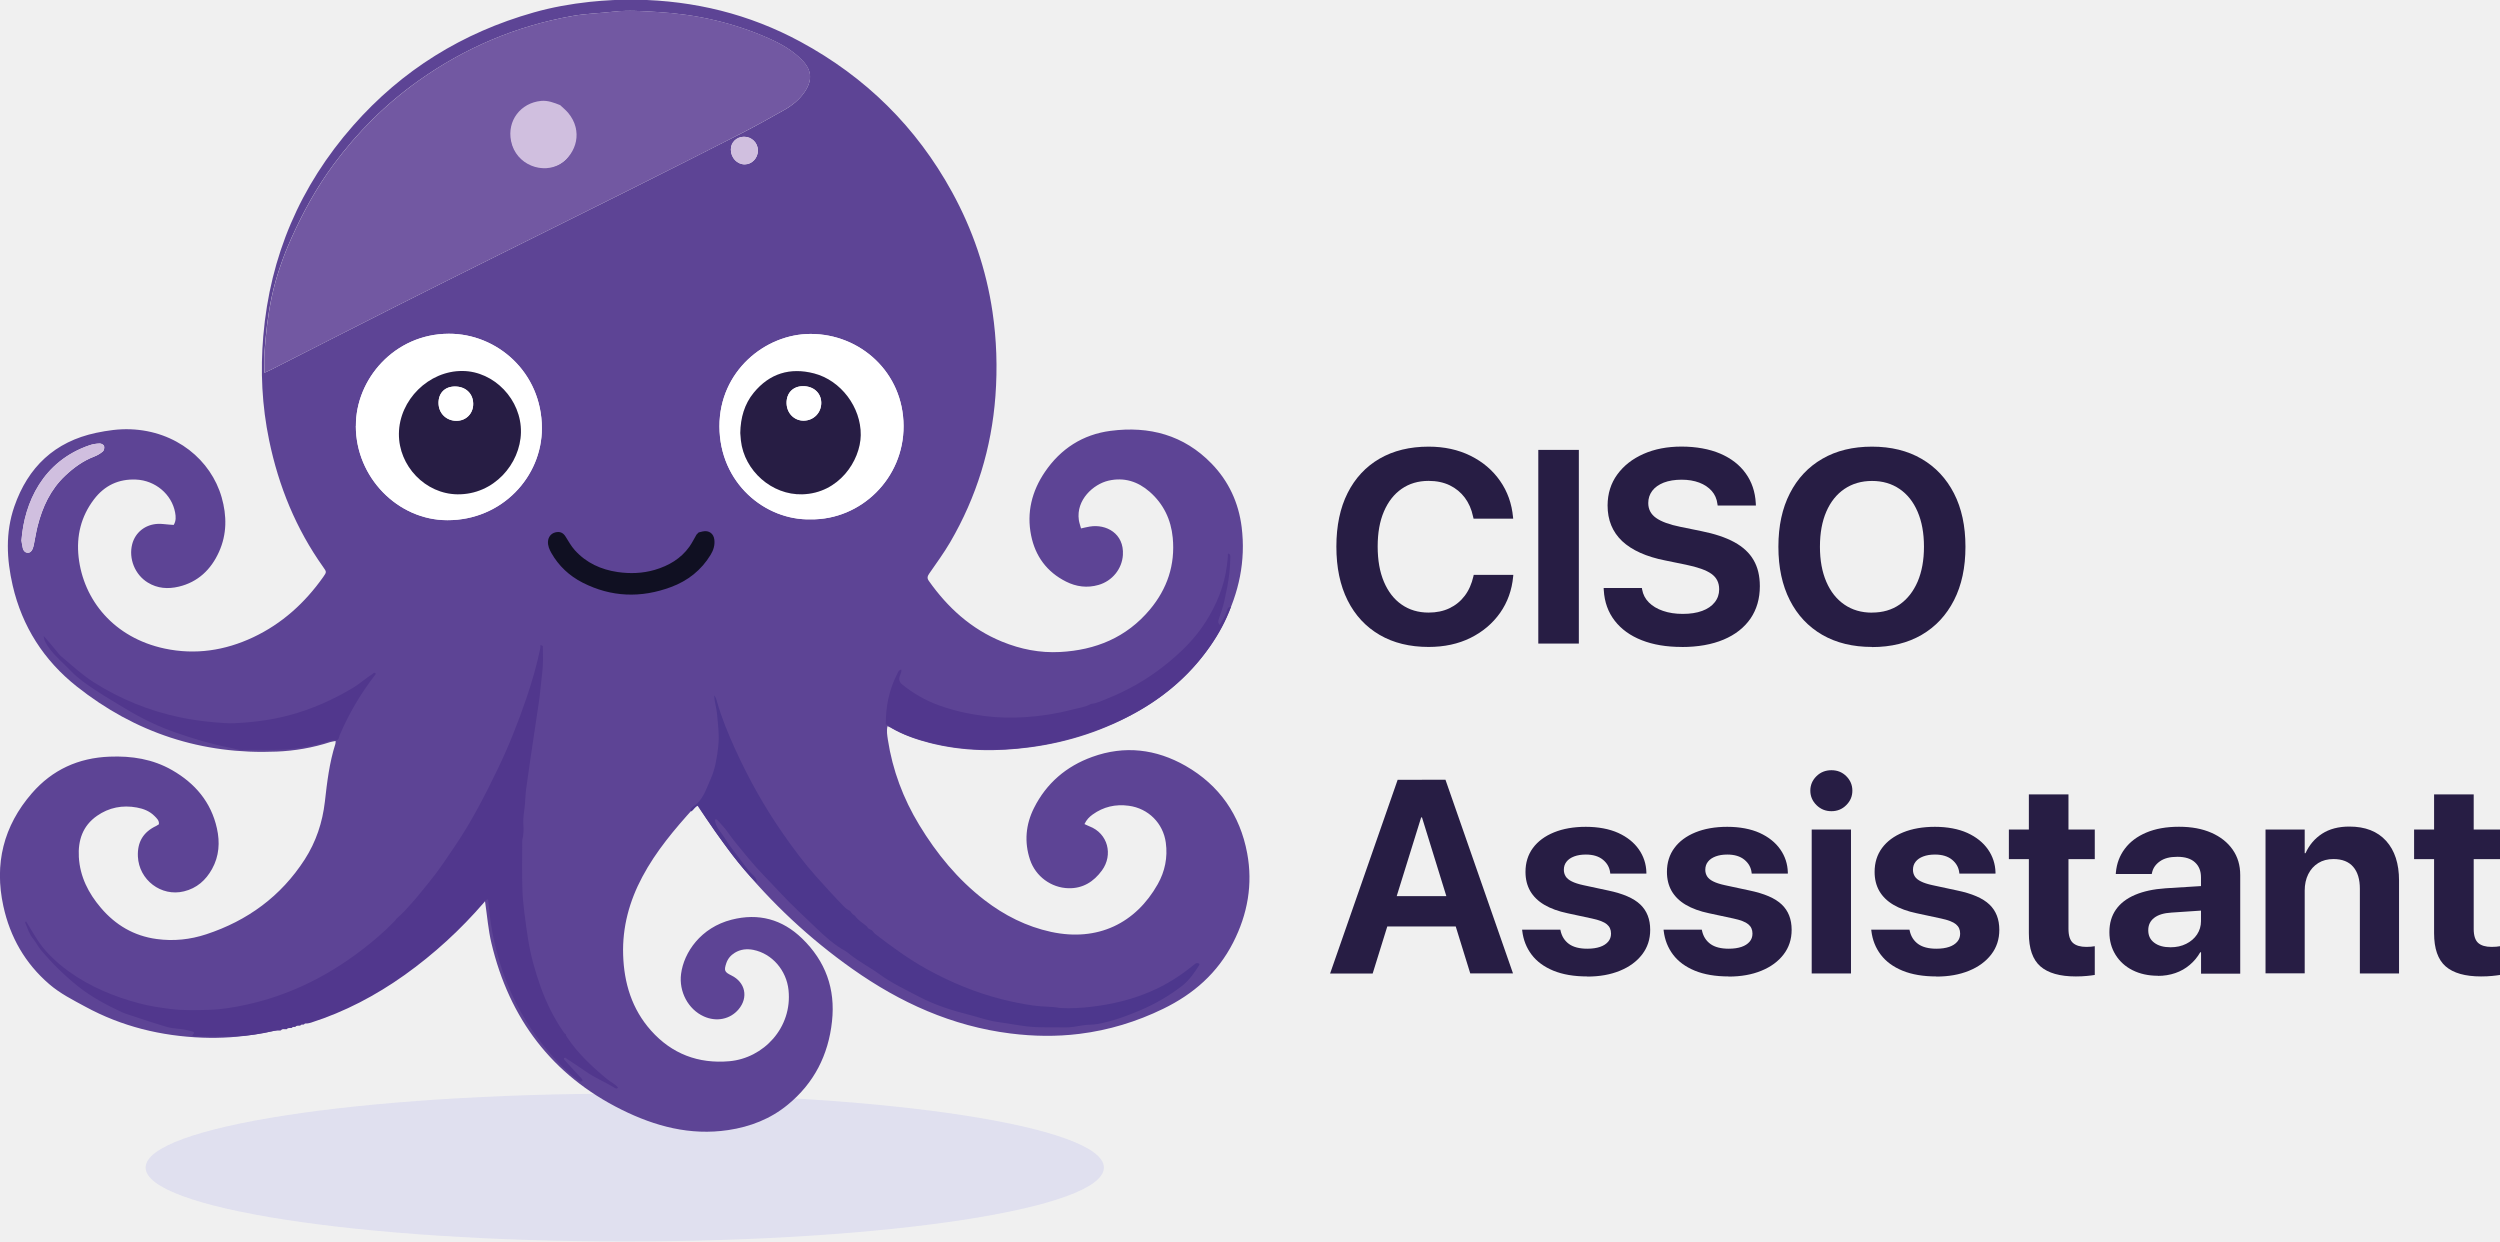
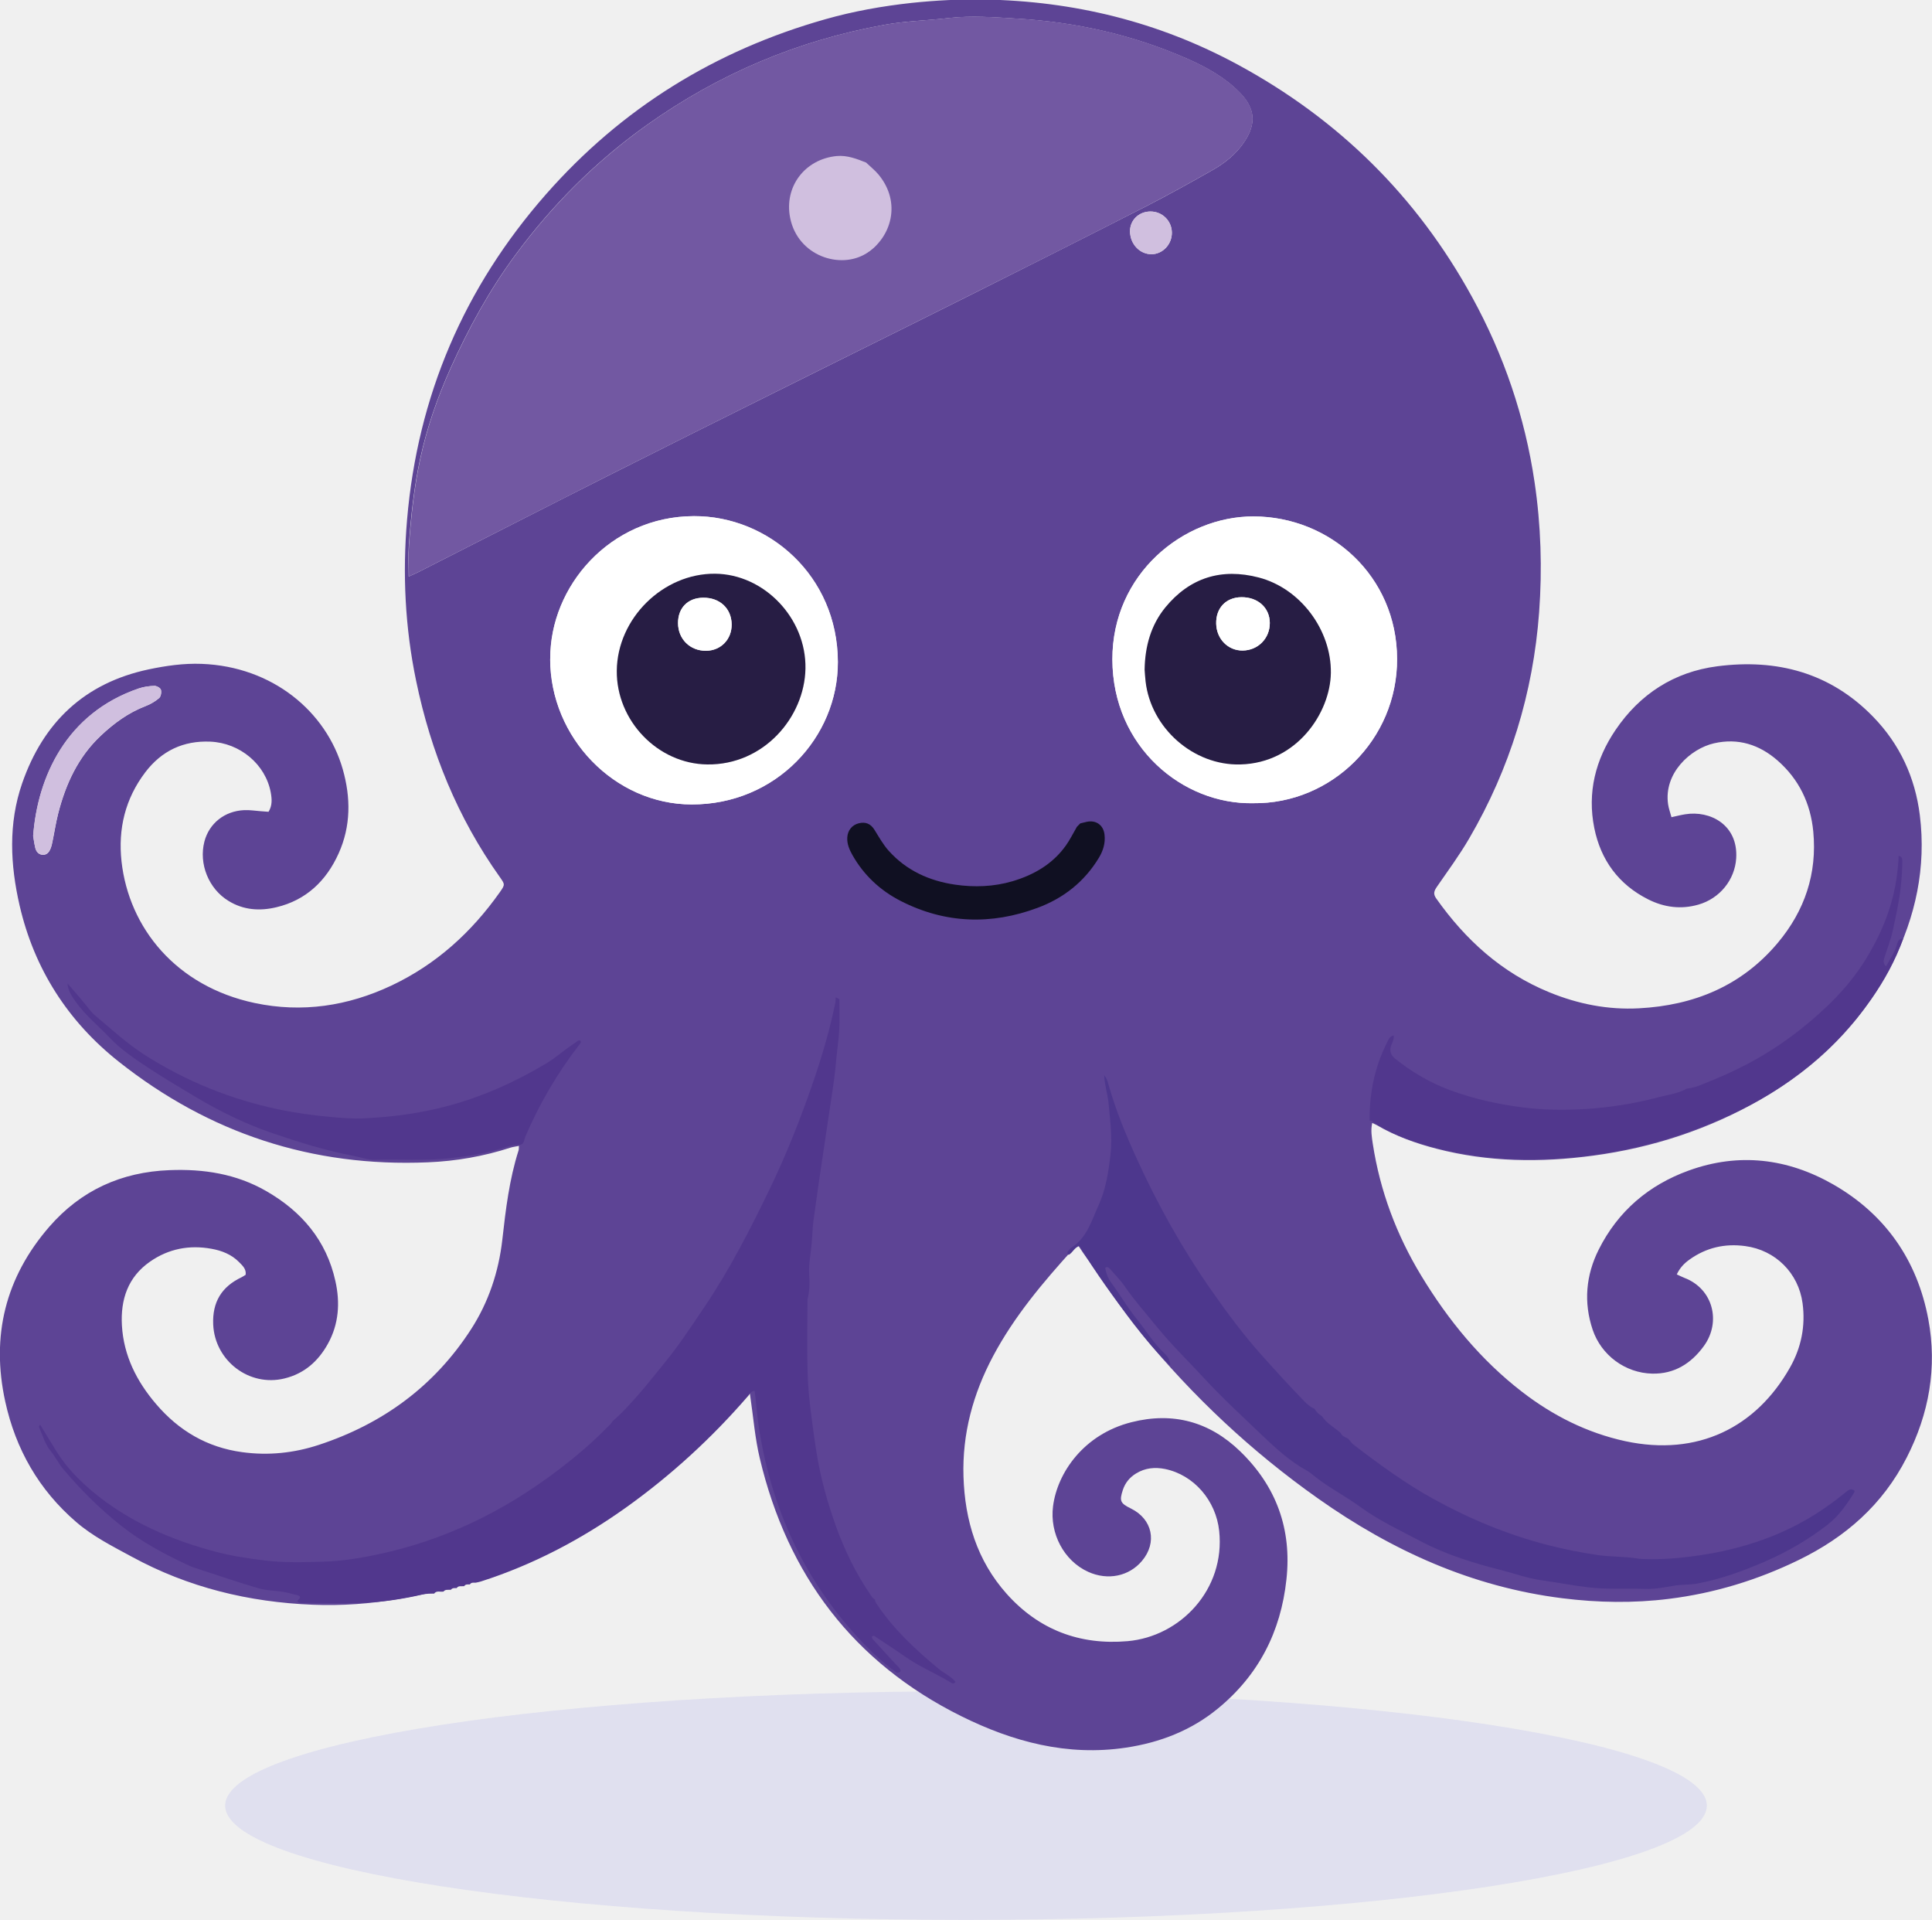
- <svg xmlns="http://www.w3.org/2000/svg" id="Calque_1" viewBox="0 0 400.15 198.71">
+ <svg xmlns="http://www.w3.org/2000/svg" id="Calque_1" viewBox="0 0 200 198.71">
  <defs>
    <style>.cls-1{fill:#5d4495;}.cls-1,.cls-2,.cls-3,.cls-4,.cls-5,.cls-6,.cls-7,.cls-8,.cls-9{stroke-width:0px;}.cls-2{fill:#4d378d;}.cls-3{fill:#271d44;}.cls-4{fill:#51378d;}.cls-5{fill:#7258a2;}.cls-6{fill:#101022;}.cls-7{fill:#d0bfdf;}.cls-8{fill:#e0e0ef;}.cls-9{fill:#fff;}</style>
  </defs>
  <ellipse class="cls-8" cx="100" cy="186.88" rx="76.69" ry="11.83" />
  <path class="cls-1" d="M77.54,143.78c-.55.17-.77.59-1.06.91-4.4,5.02-9.37,9.38-14.99,12.99-6.2,3.98-12.94,6.58-20.2,7.81-2.94.5-5.91.72-8.89.6-6.62-.26-12.91-1.78-18.76-4.97-1.99-1.08-4.01-2.09-5.75-3.59-3.87-3.33-6.27-7.54-7.35-12.48-1.48-6.77.01-12.84,4.57-18.09,3.27-3.76,7.45-5.66,12.44-5.85,3.53-.14,6.9.38,10,2.16,3.68,2.11,6.24,5.12,7.17,9.32.5,2.23.36,4.45-.78,6.5-1,1.8-2.44,3.08-4.49,3.58-3.65.9-7.21-1.83-7.38-5.58-.1-2.31.86-3.91,2.93-4.89.14-.07.27-.16.43-.26.08-.61-.34-.96-.69-1.32-.78-.79-1.78-1.18-2.84-1.37-2.29-.42-4.45-.01-6.37,1.33-2.3,1.6-3.06,3.93-2.91,6.6.18,3.13,1.53,5.79,3.53,8.13,2.35,2.76,5.29,4.5,8.93,4.99,2.71.37,5.36.09,7.94-.76,6.61-2.18,11.95-6.08,15.75-11.97,1.81-2.81,2.85-5.93,3.23-9.26.35-3.12.72-6.23,1.68-9.24.04-.11.02-.24.04-.47-.33.07-.61.1-.87.18-2.78.9-5.64,1.4-8.56,1.52-11.97.51-22.65-3.01-32-10.42-5.25-4.16-8.74-9.58-10.26-16.16-.97-4.22-1.18-8.47.26-12.64,2.19-6.32,6.46-10.39,13.1-11.8,1.81-.38,3.63-.64,5.48-.57,7.32.27,12.9,4.92,14.61,10.9.84,2.94.85,5.9-.43,8.73-1.27,2.82-3.36,4.83-6.44,5.56-1.71.41-3.41.3-4.96-.66-2.05-1.25-3.09-3.83-2.49-6.14.49-1.88,2.09-3.16,4.11-3.25.58-.03,1.16.07,1.73.11.25.02.51.04.8.06.4-.65.35-1.32.23-1.99-.54-2.92-3.18-5.14-6.26-5.27-2.79-.12-5.04.95-6.73,3.17-2.08,2.74-2.83,5.85-2.46,9.23.77,6.89,5.65,12.92,13.78,14.65,4.91,1.04,9.65.32,14.17-1.81,4.62-2.18,8.27-5.5,11.2-9.64.57-.81.55-.82,0-1.6-4.36-6.13-7.13-12.94-8.65-20.28-1.15-5.52-1.42-11.1-.94-16.7,1.09-12.79,5.9-24.02,14.37-33.66,7.84-8.92,17.52-14.9,28.93-18.13,2.92-.83,5.9-1.36,8.93-1.69,2.48-.26,4.96-.39,7.45-.35,9.3.15,18.09,2.29,26.3,6.73,10.44,5.65,18.55,13.64,24.26,24.05,3.3,6.01,5.48,12.41,6.48,19.19.66,4.46.8,8.95.47,13.45-.62,8.36-3.02,16.17-7.24,23.41-1.01,1.73-2.2,3.35-3.34,5-.28.41-.42.72-.08,1.2,3.03,4.29,6.78,7.7,11.71,9.72,2.98,1.22,6.07,1.83,9.28,1.66,5.7-.3,10.64-2.32,14.38-6.78,2.79-3.33,4.08-7.17,3.67-11.51-.28-2.92-1.48-5.42-3.7-7.36-1.88-1.64-4.07-2.35-6.57-1.78-2.45.56-5.23,3.1-4.76,6.31.06.43.22.85.35,1.34.54-.12.97-.23,1.41-.3,2.59-.43,5.51,1.09,5.29,4.56-.14,2.19-1.67,4.15-3.92,4.79-1.78.51-3.53.29-5.18-.54-3.07-1.54-4.92-4.07-5.59-7.39-.74-3.67.12-7.08,2.2-10.15,2.53-3.73,6.07-6.01,10.53-6.59,6.17-.8,11.71.66,16.15,5.24,2.74,2.82,4.33,6.25,4.82,10.17.67,5.4-.43,10.5-2.85,15.31-3.08,6.14-7.77,10.77-13.7,14.16-5.37,3.06-11.15,4.95-17.27,5.77-5.43.73-10.84.67-16.18-.71-2.17-.56-4.26-1.31-6.2-2.44-.13-.08-.28-.13-.49-.23-.17.77-.04,1.47.06,2.15.75,4.89,2.46,9.44,5.02,13.66,2.79,4.6,6.16,8.72,10.44,12.02,3.19,2.46,6.72,4.24,10.67,5.1,7.49,1.61,13.55-1.4,17.07-7.64,1.15-2.04,1.61-4.28,1.29-6.64-.42-3.11-2.79-5.49-5.93-5.91-2.12-.29-4.05.16-5.78,1.4-.53.38-.98.83-1.31,1.53.29.13.53.26.79.36,2.97,1.13,3.83,4.56,2.01,7.06-1.32,1.81-3.06,2.9-5.34,2.85-2.79-.06-5.28-1.9-6.17-4.55-.95-2.83-.7-5.64.63-8.29,1.99-3.97,5.17-6.68,9.32-8.18,5.19-1.88,10.22-1.26,14.94,1.43,5.42,3.1,8.72,7.87,9.86,13.97.93,4.97.08,9.77-2.24,14.31-2.49,4.88-6.33,8.24-11.2,10.61-4.26,2.07-8.72,3.43-13.4,4.01-3.67.46-7.36.4-11.03-.06-9.37-1.17-17.67-4.93-25.31-10.33-6.87-4.85-12.94-10.54-18.26-17.03-2.19-2.67-4.06-5.6-6.07-8.41-.16-.23-.31-.47-.5-.75-.21.15-.39.23-.51.37-3.11,3.43-6.1,6.96-8.29,11.08-2.08,3.9-3.21,8.05-3.07,12.48.14,4.52,1.4,8.69,4.47,12.13,3.33,3.73,7.57,5.33,12.52,4.9,5.46-.48,10.12-5.35,9.48-11.4-.33-3.15-2.62-5.81-5.61-6.42-1.05-.21-2.06-.11-2.99.46-.66.4-1.13.97-1.37,1.7-.38,1.15-.27,1.39.83,1.93,2.23,1.09,2.75,3.52,1.15,5.42-1.34,1.6-3.54,2.05-5.56,1.14-2.53-1.14-4.01-3.99-3.65-6.79.44-3.46,3.17-7.45,8.11-8.7,4.29-1.09,8.08-.07,11.26,3.01,3.75,3.63,5.36,8.06,4.79,13.27-.58,5.4-2.88,9.9-7.09,13.35-2.76,2.27-5.99,3.52-9.52,4.05-6.07.91-11.7-.6-17.06-3.26-11.17-5.55-17.97-14.6-20.84-26.65-.51-2.13-.68-4.34-1-6.51-.03-.21-.07-.42-.11-.69ZM42.33,59.66c.45-.21.77-.34,1.08-.5,6.58-3.34,13.14-6.7,19.73-10.02,5.52-2.78,11.05-5.54,16.58-8.29,6.98-3.48,13.97-6.93,20.94-10.42,5.99-3,11.97-6.01,17.93-9.05,2.33-1.19,4.62-2.47,6.9-3.76,1.33-.75,2.52-1.71,3.37-3.02,1.21-1.85,1.04-3.41-.5-4.99-1.54-1.58-3.43-2.63-5.42-3.51-5.63-2.48-11.54-3.81-17.66-4.17-2.35-.14-4.71-.33-7.07-.06-2.21.26-4.46.3-6.65.7-8.95,1.61-17.14,5.07-24.57,10.35-5.27,3.74-9.78,8.24-13.62,13.44-2.71,3.66-4.88,7.63-6.74,11.77-1.35,3.01-2.44,6.13-3.14,9.37-.64,2.95-.95,5.94-1.17,8.94-.07,1.02-.01,2.04-.01,3.23ZM56.96,68.19c0,8.17,6.68,15.06,14.64,15.07,8.74.02,15.16-6.95,15.14-14.75-.03-8.97-7.22-15.12-14.89-15.09-8.71.02-14.93,7.29-14.88,14.77ZM129.74,83.13c8.08.1,14.93-6.57,14.89-14.95-.03-8.56-6.92-14.72-14.86-14.73-7.28-.01-14.63,5.97-14.61,14.8.02,9.07,7.3,15.04,14.59,14.88ZM3.43,86.48c.05.28.11.79.23,1.29.09.36.32.66.72.7.46.05.71-.27.86-.65.1-.24.15-.49.2-.75.2-.95.34-1.91.58-2.85.78-3.06,2.06-5.85,4.4-8.06,1.38-1.3,2.88-2.4,4.66-3.08.5-.19.99-.48,1.4-.83.18-.16.26-.61.18-.86-.06-.2-.45-.41-.68-.4-.54.02-1.1.09-1.61.27-7.52,2.56-10.47,9.19-10.93,15.23ZM119.08,21.89c-1.2.01-2.12.91-2.1,2.07.02,1.31,1.01,2.35,2.22,2.35,1.15,0,2.12-1.01,2.11-2.22,0-1.23-1-2.21-2.23-2.2Z" />
  <path class="cls-5" d="M42.33,59.66c0-1.18-.06-2.21.01-3.23.22-3,.53-5.99,1.17-8.94.7-3.24,1.78-6.35,3.14-9.37,1.86-4.14,4.03-8.11,6.74-11.77,3.84-5.19,8.35-9.69,13.62-13.44,7.42-5.28,15.61-8.74,24.57-10.35,2.19-.39,4.43-.44,6.65-.7,2.36-.27,4.72-.08,7.07.06,6.12.36,12.03,1.69,17.66,4.17,1.99.88,3.88,1.93,5.42,3.51,1.54,1.58,1.7,3.14.5,4.99-.85,1.3-2.03,2.26-3.37,3.02-2.28,1.29-4.57,2.56-6.9,3.76-5.96,3.05-11.94,6.06-17.93,9.05-6.97,3.49-13.96,6.94-20.94,10.42-5.53,2.76-11.06,5.51-16.58,8.29-6.58,3.32-13.15,6.68-19.73,10.02-.31.16-.62.29-1.08.5ZM89.41,17.21l.03.03c-.23-.17-.43-.41-.68-.51-1.51-.57-3.87-.44-5.34,1.02-1.65,1.64-2.11,4.43-.94,6.35,1.3,2.14,3.49,3.07,6,2.53,1.95-.42,2.89-1.86,3.44-3.59.64-2.03-.02-3.75-1.44-5.22-.27-.28-.71-.41-1.07-.61Z" />
  <path class="cls-9" d="M56.96,68.19c-.05-7.48,6.17-14.75,14.88-14.77,7.67-.02,14.86,6.13,14.89,15.09.02,7.8-6.4,14.77-15.14,14.75-7.96-.01-14.65-6.9-14.64-15.07ZM63.85,69.42c-.05,5.18,4.25,9.63,9.37,9.7,5.83.07,10.06-4.88,10.16-9.91.1-5.22-4.28-9.78-9.36-9.83-5.38-.05-10.11,4.63-10.17,10.04Z" />
  <path class="cls-9" d="M129.74,83.13c-7.29.16-14.57-5.81-14.59-14.88-.02-8.83,7.34-14.82,14.61-14.8,7.95.02,14.83,6.17,14.86,14.73.03,8.38-6.81,15.05-14.89,14.95ZM118.49,69.31c.03.37.05.79.1,1.21.55,4.84,4.96,8.73,9.81,8.6,5.87-.16,9.31-5.37,9.37-9.47.06-4.44-3.16-8.75-7.47-9.88-3.85-1-7.12.01-9.65,3.08-1.51,1.83-2.12,4.04-2.16,6.46Z" />
  <path class="cls-7" d="M3.43,86.48c.46-6.04,3.41-12.67,10.93-15.23.51-.17,1.07-.25,1.61-.27.23,0,.62.21.68.4.08.25,0,.7-.18.86-.41.35-.9.64-1.4.83-1.79.69-3.29,1.78-4.66,3.08-2.34,2.21-3.62,5-4.4,8.06-.24.94-.38,1.9-.58,2.85-.05.25-.11.51-.2.75-.15.38-.4.69-.86.65-.4-.04-.63-.34-.72-.7-.12-.5-.18-1.01-.23-1.29Z" />
  <path class="cls-7" d="M119.08,21.89c1.24-.01,2.23.97,2.23,2.2,0,1.2-.96,2.22-2.11,2.22-1.22,0-2.2-1.04-2.22-2.35-.02-1.16.9-2.06,2.1-2.07Z" />
  <path class="cls-3" d="M63.85,69.42c.05-5.41,4.78-10.08,10.17-10.04,5.08.04,9.46,4.6,9.36,9.83-.1,5.03-4.32,9.98-10.16,9.91-5.12-.06-9.42-4.52-9.37-9.7ZM75.74,64.62c-.02-1.65-1.24-2.78-2.97-2.75-1.58.02-2.59,1.06-2.58,2.64.01,1.64,1.25,2.86,2.9,2.85,1.53-.01,2.67-1.19,2.65-2.73Z" />
  <path class="cls-3" d="M118.49,69.31c.04-2.41.65-4.62,2.16-6.46,2.53-3.07,5.8-4.08,9.65-3.08,4.31,1.12,7.53,5.43,7.47,9.88-.06,4.1-3.5,9.32-9.37,9.47-4.85.13-9.26-3.76-9.81-8.6-.05-.42-.07-.84-.1-1.21ZM128.5,61.81c-1.59.02-2.64,1.12-2.6,2.74.04,1.59,1.23,2.8,2.75,2.78,1.59-.02,2.81-1.27,2.8-2.86-.01-1.57-1.24-2.68-2.95-2.66Z" />
  <path class="cls-7" d="M89.64,16.81c.43.41.91.79,1.29,1.24,2.43,2.91,1.34,6.54-1.24,8.17-2.7,1.7-7.09.28-7.89-3.65-.66-3.24,1.52-6.1,4.81-6.42,1.09-.1,2.08.29,3.06.68,0,0-.03-.03-.03-.03Z" />
  <path class="cls-9" d="M75.74,64.62c.02,1.55-1.12,2.72-2.65,2.73-1.65.02-2.89-1.2-2.9-2.85-.01-1.58,1.01-2.62,2.58-2.64,1.73-.03,2.95,1.11,2.97,2.75Z" />
  <path class="cls-9" d="M128.5,61.81c1.71-.02,2.94,1.09,2.95,2.66.01,1.59-1.21,2.84-2.8,2.86-1.52.02-2.72-1.19-2.75-2.78-.04-1.62,1.01-2.72,2.6-2.74Z" />
  <path class="cls-6" d="M111.45,85.61c.06-.07.12-.13.19-.2.06-.06.13-.13.19-.19.22-.05.44-.11.66-.16.97-.21,1.74.33,1.85,1.33.1.87-.14,1.66-.59,2.4-1.5,2.48-3.67,4.18-6.34,5.17-4.8,1.79-9.57,1.64-14.17-.71-2.11-1.08-3.81-2.66-4.99-4.74-.32-.57-.58-1.16-.54-1.83.04-.73.49-1.3,1.19-1.47.7-.17,1.23.03,1.64.7.46.74.88,1.5,1.47,2.16,1.84,2.04,4.2,3.1,6.85,3.49,1.99.29,4,.22,5.95-.35,2.22-.66,4.16-1.78,5.53-3.7.42-.59.74-1.25,1.11-1.88Z" />
-   <path class="cls-4" d="M4.17,147.48c.52.85,1.04,1.7,1.56,2.55.64,1.05,1.41,2.02,2.26,2.88.92.93,1.93,1.79,3.01,2.57,3.43,2.47,7.26,4.05,11.31,5.12,1.64.44,3.33.69,5.02.9,2.07.26,4.13.19,6.19.13,1.98-.06,3.96-.39,5.91-.82,3.13-.68,6.14-1.7,9.05-3.03,3.45-1.58,6.63-3.57,9.63-5.88,1.66-1.28,3.25-2.64,4.72-4.14.2-.21.44-.38.57-.66.97-.81,1.79-1.75,2.63-2.69.94-1.06,1.8-2.18,2.7-3.27,1.5-1.82,2.78-3.78,4.1-5.73,2.67-3.94,4.83-8.16,6.89-12.43,1.76-3.66,3.25-7.44,4.56-11.29.88-2.59,1.64-5.21,2.19-7.89.04-.19.03-.39.04-.58.13.06.25.13.38.19,0,1.07.05,2.13-.01,3.2-.06,1.05-.23,2.1-.32,3.15-.1,1.18-.26,2.36-.44,3.53-.23,1.49-.45,2.98-.67,4.47-.23,1.55-.46,3.1-.69,4.66-.19,1.3-.37,2.6-.55,3.9-.1.76-.11,1.54-.18,2.3-.09,1.12-.34,2.23-.26,3.36.06.83.04,1.67-.18,2.49,0,2.68-.07,5.37.03,8.05.04,1.18.17,2.37.31,3.55.18,1.43.37,2.86.6,4.29.42,2.62,1.13,5.16,2.02,7.64.91,2.52,2.09,4.93,3.62,7.14.11.16.21.32.4.4,0,.2.11.36.22.52,1.74,2.6,4,4.69,6.39,6.67.57.47,1.27.76,1.74,1.35-.25.32-.48.06-.67-.05-1.5-.88-3.11-1.56-4.54-2.56-.97-.68-1.97-1.33-2.96-1.98-.15-.1-.28-.31-.5-.08.03.08.04.19.1.25.78.86,1.56,1.71,2.35,2.56.15.17.34.31.46.5.21.33-.07.37-.3.42-1.54-1.08-2.89-2.39-4.15-3.77-5.57-6.1-8.83-13.3-10.12-21.42-.21-1.31-.3-2.63-.46-3.98-.37-.04-.48.28-.65.47-3.78,4.38-8.01,8.26-12.72,11.62-4.61,3.28-9.57,5.89-14.97,7.62-.18.06-.37.09-.56.13-.22,0-.45-.05-.59.18,0,0-.02,0-.02,0-.21,0-.43-.04-.57.18,0,0-.04,0-.04,0-.26.03-.55-.08-.74.2,0,0-.01,0-.01,0-.21,0-.43-.04-.58.17,0,0-.04,0-.04,0-.25.03-.54-.07-.73.19,0,0-.04,0-.04,0-.31.05-.68-.13-.93.21,0,0,0,0,0,0-.42,0-.83,0-1.25.1-1.94.45-3.92.75-5.91.84-2.03.09-4.08.02-6.11.02-.31,0-.66.11-.91-.19.17-.22.61-.46-.05-.63-.22-.05-.44-.1-.65-.16-1.09-.31-2.25-.23-3.32-.54-1.98-.58-3.93-1.24-5.88-1.88-.46-.15-.93-.29-1.36-.49-2.48-1.16-4.89-2.44-7.05-4.17-2.18-1.74-4.14-3.69-5.93-5.82-.45-.54-.76-1.2-1.21-1.75-.64-.77-.9-1.7-1.28-2.59-.02-.05.09-.15.13-.23Z" />
-   <path class="cls-4" d="M174.6,112.67c.95-.08,1.79-.52,2.65-.86,3.31-1.33,6.4-3.09,9.18-5.31,2.55-2.03,4.9-4.31,6.64-7.1,1.7-2.73,2.91-5.66,3.31-8.89.08-.64.16-1.27.16-1.92.34.04.39.27.39.56-.01.87-.07,1.73-.16,2.59-.16,1.54-.5,3.03-.82,4.53-.2.94-.56,1.84-.85,2.76-.1.32-.23.65.14.99.41-.75.88-1.4,1.11-2.19.1-.34.18-.71.67-.68-.8,2.24-1.93,4.3-3.29,6.24-3.96,5.62-9.2,9.65-15.47,12.39-5.41,2.36-11.05,3.75-16.96,4.12-4.69.29-9.3-.09-13.82-1.41-1.86-.55-3.67-1.25-5.31-2.33-.08-.16-.23-.18-.39-.19-.02-2.81.51-5.51,1.79-8.03.15-.3.24-.68.7-.77.06.4-.14.71-.25,1.03-.21.57-.05,1,.4,1.37,1.75,1.4,3.66,2.52,5.77,3.29,2.37.87,4.81,1.41,7.31,1.74,2.21.29,4.45.32,6.67.18,2.5-.16,4.98-.55,7.41-1.19,1.02-.27,2.08-.38,3.02-.91Z" />
-   <path class="cls-4" d="M53.79,118.5c-.42-.04-.83.04-1.23.17-1.96.64-3.97.99-6.03,1.21-2.58.28-5.16.08-7.73.16-.71.02-1.39-.25-2.08-.38-2.88-.54-5.68-1.41-8.44-2.35-2.84-.97-5.54-2.28-8.12-3.83-1.63-.98-3.26-1.94-4.85-2.99-1.39-.92-2.79-1.86-3.95-3.08-1.18-1.24-2.52-2.32-3.52-3.72-.41-.58-.81-1.17-.85-1.91.71.83,1.43,1.65,2.11,2.5.22.28.44.57.71.79,1.7,1.43,3.33,2.94,5.21,4.14,4.27,2.71,8.87,4.57,13.81,5.61,1.8.38,3.6.62,5.43.79,1.13.1,2.25.19,3.38.14,2.93-.14,5.82-.51,8.66-1.27,3.62-.96,6.98-2.47,10.19-4.38,1.09-.65,2.01-1.51,3.07-2.18.15-.1.27-.3.5-.22.16.17.02.29-.08.41-2.28,2.95-4.15,6.14-5.62,9.58-.12.29-.08.75-.57.81Z" />
-   <path class="cls-2" d="M169.7,161.34c1.71.09,3.42,0,5.11-.21,3.23-.39,6.36-1.14,9.38-2.44,2.51-1.08,4.77-2.51,6.87-4.24.18-.15.34-.3.59-.3.2.04.44.09.28.35-.77,1.23-1.59,2.42-2.77,3.33-2.03,1.57-4.24,2.84-6.59,3.85-2.21.95-4.48,1.77-6.88,2.22-.81.15-1.61.08-2.4.22-.98.17-1.96.36-2.96.33-1.96-.06-3.93.07-5.9-.16-1.63-.19-3.23-.51-4.85-.73-1.43-.2-2.8-.7-4.2-1.06-2.88-.73-5.72-1.61-8.35-3-2.1-1.11-4.26-2.11-6.21-3.53-1.53-1.12-3.24-1.98-4.73-3.17-.25-.2-.5-.42-.77-.57-1.77-.97-3.26-2.33-4.69-3.7-2-1.92-4.05-3.79-5.93-5.83-1.63-1.77-3.37-3.45-4.9-5.32-1.13-1.4-2.33-2.74-3.36-4.23-.45-.66-1.03-1.23-1.56-1.84-.1-.12-.23-.24-.47-.1.09.59.32,1.15.68,1.63.86,1.16,1.58,2.42,2.49,3.55,1.01,1.25,1.83,2.64,3.02,3.74.34.32.56.71.53,1.2-1.43-1.36-2.66-2.89-3.86-4.45-1.96-2.56-3.86-5.16-5.52-7.93-.53.16-.7.7-1.12.93-.12-.08-.18-.21-.1-.33.11-.16.23-.33.39-.43,1.6-1.01,2.07-2.76,2.78-4.32.77-1.67,1.05-3.48,1.26-5.32.2-1.76-.04-3.45-.19-5.18-.08-.96-.4-1.88-.47-3.01.33.4.38.73.47,1.04.74,2.58,1.75,5.05,2.86,7.49,2.18,4.8,4.74,9.39,7.76,13.71,1.62,2.32,3.31,4.6,5.2,6.71,1.44,1.61,2.89,3.21,4.4,4.76.32.33.65.63,1.08.8,0,0,0,0,0,0,.19.33.45.59.78.78.49.76,1.3,1.16,1.94,1.74.08.18.2.31.39.39.13.07.26.13.39.2.17.19.31.42.51.58,2.65,2.04,5.36,4.02,8.29,5.64,3.76,2.08,7.72,3.72,11.89,4.79,1.68.43,3.38.77,5.09,1.02,1.43.21,2.88.14,4.31.39Z" />
-   <path class="cls-3" d="M228.67,103.55c-3.02,0-5.64-.64-7.85-1.93s-3.92-3.13-5.12-5.52c-1.2-2.39-1.8-5.26-1.8-8.59v-.02c0-3.34.6-6.2,1.8-8.58s2.91-4.22,5.12-5.5c2.21-1.28,4.83-1.92,7.85-1.92,2.51,0,4.74.49,6.7,1.46,1.96.97,3.54,2.31,4.73,4.02,1.19,1.7,1.88,3.65,2.08,5.84l.02.21h-6.34l-.09-.37c-.24-1.15-.68-2.14-1.31-2.99-.63-.84-1.43-1.5-2.41-1.98-.97-.47-2.11-.71-3.39-.71-1.66,0-3.1.43-4.32,1.28-1.22.85-2.16,2.06-2.83,3.62-.67,1.56-1,3.42-1,5.59v.02c0,2.18.33,4.06,1,5.64.67,1.58,1.61,2.8,2.84,3.65,1.22.85,2.66,1.28,4.31,1.28,1.25,0,2.36-.23,3.33-.69.97-.46,1.79-1.12,2.45-1.99.66-.87,1.12-1.92,1.4-3.15l.04-.21h6.34l-.02.24c-.2,2.19-.9,4.14-2.09,5.84-1.2,1.7-2.78,3.04-4.74,4.01-1.96.97-4.2,1.45-6.7,1.45Z" />
-   <path class="cls-3" d="M246.22,103.01v-31h6.49v31h-6.49Z" />
-   <path class="cls-3" d="M269.18,103.55c-2.45,0-4.59-.36-6.41-1.08-1.83-.72-3.27-1.76-4.32-3.12s-1.64-2.98-1.75-4.89l-.02-.34h6.12l.04.24c.14.8.5,1.49,1.08,2.07s1.33,1.03,2.27,1.35c.93.32,1.98.48,3.16.48s2.24-.16,3.1-.48c.87-.32,1.54-.78,2.01-1.38.47-.59.71-1.29.71-2.07v-.02c0-1.05-.41-1.87-1.24-2.46-.82-.59-2.2-1.08-4.11-1.47l-3.27-.67c-3.05-.6-5.35-1.64-6.91-3.1-1.55-1.47-2.33-3.37-2.33-5.7v-.02c.01-1.89.53-3.54,1.55-4.94,1.02-1.4,2.41-2.5,4.19-3.29,1.78-.79,3.81-1.18,6.1-1.18s4.46.38,6.2,1.13,3.1,1.8,4.07,3.16c.97,1.35,1.51,2.94,1.61,4.76l.02.39h-6.12l-.04-.26c-.1-.82-.41-1.51-.91-2.08-.51-.57-1.17-1.02-1.99-1.33-.82-.31-1.76-.47-2.84-.47s-2.06.16-2.86.47c-.8.32-1.42.76-1.84,1.32-.42.57-.63,1.21-.63,1.94v.02c0,.99.42,1.78,1.25,2.37.83.59,2.13,1.07,3.91,1.43l3.29.67c2.16.43,3.94,1.02,5.33,1.78,1.39.76,2.42,1.72,3.08,2.87.67,1.15,1,2.54,1,4.16v.02c0,1.99-.5,3.71-1.49,5.17-1,1.45-2.43,2.58-4.3,3.37s-4.11,1.19-6.71,1.19Z" />
-   <path class="cls-3" d="M299.63,103.55c-3.07,0-5.72-.65-7.96-1.94-2.24-1.3-3.97-3.14-5.19-5.54-1.22-2.4-1.83-5.25-1.83-8.54v-.04c0-3.29.61-6.14,1.84-8.53,1.22-2.39,2.96-4.24,5.2-5.53,2.24-1.3,4.89-1.94,7.94-1.94s5.71.65,7.95,1.96c2.23,1.3,3.96,3.15,5.18,5.53,1.22,2.38,1.83,5.22,1.83,8.52v.04c0,3.29-.61,6.14-1.83,8.53-1.22,2.39-2.94,4.24-5.17,5.54-2.23,1.3-4.88,1.96-7.96,1.96ZM299.63,98.05c1.72,0,3.2-.43,4.44-1.3,1.24-.87,2.19-2.09,2.87-3.66.67-1.58,1.01-3.43,1.01-5.56v-.04c0-2.15-.34-4.01-1.02-5.59-.68-1.58-1.64-2.79-2.89-3.64-1.25-.85-2.71-1.28-4.4-1.28s-3.16.43-4.42,1.28c-1.25.85-2.22,2.06-2.9,3.63-.68,1.57-1.02,3.43-1.02,5.6v.04c0,2.15.34,4.01,1.02,5.59.68,1.58,1.64,2.79,2.89,3.65s2.72,1.29,4.43,1.29Z" />
-   <path class="cls-3" d="M212.9,155.81l10.81-31h5.74v6.02h-1.98l-7.76,24.99h-6.81ZM218.72,148.29l1.59-4.86h14.46l1.59,4.86h-17.64ZM235.33,155.81l-7.73-24.99v-6.02h3.76l10.81,31h-6.83Z" />
-   <path class="cls-3" d="M254.06,156.29c-2.12,0-3.93-.31-5.42-.92-1.5-.62-2.66-1.47-3.49-2.57-.83-1.1-1.33-2.37-1.5-3.81l-.02-.19h6.12l.04.19c.2.9.65,1.6,1.35,2.11.7.5,1.68.75,2.92.75.8,0,1.48-.1,2.04-.29s.99-.47,1.3-.83c.31-.36.46-.79.46-1.29v-.02c0-.62-.22-1.11-.67-1.48-.44-.37-1.23-.68-2.36-.92l-3.91-.84c-1.49-.31-2.74-.77-3.74-1.36-1-.59-1.75-1.33-2.26-2.21-.5-.88-.75-1.89-.75-3.04v-.02c0-1.47.4-2.75,1.19-3.82s1.92-1.91,3.37-2.5c1.45-.59,3.15-.89,5.1-.89s3.76.33,5.19.98c1.42.65,2.52,1.53,3.29,2.63.77,1.1,1.17,2.33,1.21,3.67v.21h-5.78l-.02-.17c-.1-.82-.48-1.5-1.15-2.05-.67-.55-1.58-.83-2.74-.83-.72,0-1.34.1-1.87.3-.53.2-.94.48-1.22.84-.29.36-.43.79-.43,1.29v.02c0,.39.1.73.29,1.04.19.31.52.58.98.81.46.23,1.07.43,1.85.6l3.91.84c2.42.5,4.16,1.25,5.21,2.26,1.05,1,1.58,2.35,1.58,4.04v.02c0,1.5-.43,2.81-1.29,3.93s-2.04,1.99-3.56,2.61c-1.51.62-3.25.93-5.23.93Z" />
-   <path class="cls-3" d="M276.7,156.29c-2.12,0-3.93-.31-5.42-.92-1.5-.62-2.66-1.47-3.49-2.57-.83-1.1-1.33-2.37-1.5-3.81l-.02-.19h6.12l.04.19c.2.9.65,1.6,1.35,2.11.7.5,1.68.75,2.92.75.8,0,1.48-.1,2.04-.29s.99-.47,1.3-.83c.31-.36.46-.79.46-1.29v-.02c0-.62-.22-1.11-.67-1.48-.44-.37-1.23-.68-2.36-.92l-3.91-.84c-1.49-.31-2.74-.77-3.74-1.36-1-.59-1.75-1.33-2.26-2.21-.5-.88-.75-1.89-.75-3.04v-.02c0-1.47.4-2.75,1.19-3.82s1.92-1.91,3.37-2.5c1.45-.59,3.15-.89,5.1-.89s3.76.33,5.19.98c1.42.65,2.52,1.53,3.29,2.63.77,1.1,1.17,2.33,1.21,3.67v.21h-5.78l-.02-.17c-.1-.82-.48-1.5-1.15-2.05-.67-.55-1.58-.83-2.74-.83-.72,0-1.34.1-1.87.3-.53.2-.94.48-1.22.84-.29.36-.43.79-.43,1.29v.02c0,.39.1.73.29,1.04.19.31.52.58.98.81.46.23,1.07.43,1.85.6l3.91.84c2.42.5,4.16,1.25,5.21,2.26,1.05,1,1.58,2.35,1.58,4.04v.02c0,1.5-.43,2.81-1.29,3.93s-2.04,1.99-3.56,2.61c-1.51.62-3.25.93-5.23.93Z" />
-   <path class="cls-3" d="M293.14,129.84c-.95,0-1.74-.33-2.4-.98-.65-.65-.98-1.42-.98-2.31s.33-1.67.98-2.31c.65-.64,1.45-.96,2.4-.96s1.74.32,2.38.96.97,1.41.97,2.31-.32,1.66-.97,2.31c-.64.65-1.44.98-2.38.98ZM289.98,155.81v-23.03h6.29v23.03h-6.29Z" />
-   <path class="cls-3" d="M309.94,156.29c-2.12,0-3.93-.31-5.42-.92-1.5-.62-2.66-1.47-3.49-2.57-.83-1.1-1.33-2.37-1.5-3.81l-.02-.19h6.12l.04.19c.2.9.65,1.6,1.35,2.11.7.5,1.68.75,2.92.75.8,0,1.48-.1,2.04-.29s.99-.47,1.3-.83c.31-.36.46-.79.46-1.29v-.02c0-.62-.22-1.11-.67-1.48-.44-.37-1.23-.68-2.36-.92l-3.91-.84c-1.49-.31-2.74-.77-3.74-1.36-1-.59-1.75-1.33-2.26-2.21-.5-.88-.75-1.89-.75-3.04v-.02c0-1.47.4-2.75,1.19-3.82s1.92-1.91,3.37-2.5c1.45-.59,3.15-.89,5.1-.89s3.76.33,5.19.98c1.42.65,2.52,1.53,3.29,2.63.77,1.1,1.17,2.33,1.21,3.67v.21h-5.78l-.02-.17c-.1-.82-.48-1.5-1.15-2.05-.67-.55-1.58-.83-2.74-.83-.72,0-1.34.1-1.87.3-.53.2-.94.48-1.22.84-.29.36-.43.79-.43,1.29v.02c0,.39.1.73.29,1.04.19.31.52.58.98.81.46.23,1.07.43,1.85.6l3.91.84c2.42.5,4.16,1.25,5.21,2.26,1.05,1,1.58,2.35,1.58,4.04v.02c0,1.5-.43,2.81-1.29,3.93s-2.04,1.99-3.56,2.61c-1.51.62-3.25.93-5.23.93Z" />
-   <path class="cls-3" d="M332.26,156.29c-2.55,0-4.44-.54-5.67-1.61-1.23-1.07-1.85-2.84-1.85-5.31v-11.86h-3.2v-4.73h3.2v-5.63h6.34v5.63h4.21v4.73h-4.21v11.17c0,1.07.24,1.82.72,2.25.48.42,1.19.63,2.14.63.29,0,.54-.01.75-.03s.42-.05.6-.08v4.6c-.34.06-.77.11-1.28.16-.51.05-1.09.08-1.75.08Z" />
-   <path class="cls-3" d="M345.39,156.18c-1.53,0-2.88-.3-4.05-.89-1.17-.59-2.08-1.42-2.73-2.47-.65-1.05-.98-2.25-.98-3.6v-.04c0-1.4.35-2.6,1.05-3.6.7-1,1.72-1.78,3.06-2.35,1.34-.57,2.96-.92,4.87-1.05l8.98-.56v3.91l-8.04.54c-1.2.07-2.12.35-2.75.84-.63.49-.95,1.14-.95,1.96v.04c0,.85.32,1.51.97,1.99.64.48,1.51.72,2.6.72.93,0,1.76-.18,2.5-.55.74-.37,1.32-.87,1.74-1.5.42-.64.63-1.35.63-2.14v-7c0-1.02-.32-1.82-.97-2.41-.64-.59-1.58-.88-2.81-.88s-2.11.24-2.79.72c-.69.48-1.11,1.09-1.27,1.84l-.04.19h-5.76l.02-.26c.13-1.42.6-2.68,1.43-3.78.82-1.1,1.97-1.97,3.44-2.59,1.47-.62,3.21-.93,5.23-.93s3.72.32,5.18.96c1.46.64,2.6,1.54,3.41,2.7.81,1.16,1.21,2.51,1.21,4.06v15.79h-6.27v-3.42h-.13c-.44.77-1,1.45-1.68,2.02-.67.57-1.44,1.01-2.31,1.31-.87.3-1.8.45-2.8.45Z" />
-   <path class="cls-3" d="M362.62,155.81v-23.03h6.27v3.78h.13c.6-1.32,1.49-2.36,2.66-3.12,1.17-.76,2.63-1.14,4.36-1.14,2.54,0,4.49.76,5.88,2.29,1.38,1.53,2.07,3.64,2.07,6.35v14.87h-6.27v-13.56c0-1.5-.35-2.67-1.06-3.5-.71-.83-1.77-1.25-3.17-1.25-.93,0-1.74.21-2.43.64s-1.22,1.02-1.6,1.78c-.38.76-.57,1.64-.57,2.64v13.23h-6.27Z" />
-   <path class="cls-3" d="M397.12,156.29c-2.55,0-4.44-.54-5.67-1.61-1.23-1.07-1.85-2.84-1.85-5.31v-11.86h-3.2v-4.73h3.2v-5.63h6.34v5.63h4.21v4.73h-4.21v11.17c0,1.07.24,1.82.72,2.25.48.42,1.19.63,2.14.63.29,0,.54-.01.75-.03s.42-.05.6-.08v4.6c-.34.06-.77.11-1.28.16-.51.05-1.09.08-1.75.08Z" />
+   <path class="cls-4" d="M4.17,147.48c.52.85,1.04,1.7,1.56,2.55.64,1.05,1.41,2.02,2.26,2.88.92.93,1.93,1.79,3.01,2.57,3.43,2.47,7.26,4.05,11.31,5.12,1.64.44,3.33.69,5.02.9,2.07.26,4.13.19,6.19.13,1.98-.06,3.96-.39,5.91-.82,3.13-.68,6.14-1.7,9.05-3.03,3.45-1.58,6.63-3.57,9.63-5.88,1.66-1.28,3.25-2.64,4.72-4.14.2-.21.44-.38.57-.66.97-.81,1.79-1.75,2.63-2.69.94-1.06,1.8-2.18,2.7-3.27,1.5-1.82,2.78-3.78,4.1-5.73,2.67-3.94,4.83-8.16,6.89-12.43,1.76-3.66,3.25-7.44,4.56-11.29.88-2.59,1.64-5.21,2.19-7.89.04-.19.03-.39.04-.58.13.06.25.13.38.19,0,1.07.05,2.13-.01,3.2-.06,1.05-.23,2.1-.32,3.15-.1,1.18-.26,2.36-.44,3.53-.23,1.49-.45,2.98-.67,4.47-.23,1.55-.46,3.1-.69,4.66-.19,1.3-.37,2.6-.55,3.9-.1.76-.11,1.54-.18,2.3-.09,1.12-.34,2.23-.26,3.36.06.83.04,1.67-.18,2.49,0,2.68-.07,5.37.03,8.05.04,1.18.17,2.37.31,3.55.18,1.43.37,2.86.6,4.29.42,2.62,1.13,5.16,2.02,7.64.91,2.52,2.09,4.93,3.62,7.14.11.16.21.32.4.4,0,.2.11.36.22.52,1.74,2.6,4,4.69,6.39,6.67.57.47,1.27.76,1.74,1.35-.25.32-.48.06-.67-.05-1.5-.88-3.11-1.56-4.54-2.56-.97-.68-1.97-1.33-2.96-1.98-.15-.1-.28-.31-.5-.08.03.08.04.19.1.25.78.86,1.56,1.71,2.35,2.56.15.17.34.31.46.5.21.33-.07.37-.3.42-1.54-1.08-2.89-2.39-4.15-3.77-5.57-6.1-8.83-13.3-10.12-21.42-.21-1.31-.30-2.63-.46-3.98-.37-.04-.48.28-.65.47-3.78,4.38-8.01,8.26-12.72,11.62-4.61,3.28-9.57,5.89-14.97,7.62-.18.06-.37.09-.56.13-.22,0-.45-.05-.59.18,0,0-.02,0-.02,0-.21,0-.43-.04-.57.18,0,0-.04,0-.04,0-.26.03-.55-.08-.74.2,0,0-.01,0-.01,0-.21,0-.43-.04-.58.17,0,0-.04,0-.04,0-.25.03-.54-.07-.73.19,0,0-.04,0-.04,0-.31.05-.68-.13-.93.21,0,0,0,0,0,0-.42,0-.83,0-1.25.1-1.94.45-3.92.75-5.91.84-2.03.09-4.08.02-6.11.02-.31,0-.66.11-.91-.19.17-.22.61-.46-.05-.63-.22-.05-.44-.10-.65-.16-1.09-.31-2.25-.23-3.32-.54-1.98-.58-3.93-1.24-5.88-1.88-.46-.15-.93-.29-1.36-.49-2.48-1.16-4.89-2.44-7.05-4.17-2.18-1.74-4.14-3.69-5.93-5.82-.45-.54-.76-1.20-1.21-1.75-.64-.77-.90-1.70-1.28-2.59-.02-.05.09-.15.13-.23Z" />
+   <path class="cls-4" d="M174.6,112.67c.95-.08,1.79-.52,2.65-.86,3.31-1.33,6.40-3.09,9.18-5.31,2.55-2.03,4.90-4.31,6.64-7.10,1.70-2.73,2.91-5.66,3.31-8.89.08-.64.16-1.27.16-1.92.34.04.39.27.39.56-.01.87-.07,1.73-.16,2.59-.16,1.54-.50,3.03-.82,4.53-.20.94-.56,1.84-.85,2.76-.10.32-.23.65.14.99.41-.75.88-1.40,1.11-2.19.10-.34.18-.71.67-.68-.80,2.24-1.93,4.30-3.29,6.24-3.96,5.62-9.20,9.65-15.47,12.39-5.41,2.36-11.05,3.75-16.96,4.12-4.69.29-9.30-.09-13.82-1.41-1.86-.55-3.67-1.25-5.31-2.33-.08-.16-.23-.18-.39-.19-.02-2.81.51-5.51,1.79-8.03.15-.30.24-.68.70-.77.06.40-.14.71-.25,1.03-.21.57-.05,1,.40,1.37,1.75,1.40,3.66,2.52,5.77,3.29,2.37.87,4.81,1.41,7.31,1.74,2.21.29,4.45.32,6.67.18,2.50-.16,4.98-.55,7.41-1.19,1.02-.27,2.08-.38,3.02-.91Z" />
+   <path class="cls-4" d="M53.79,118.50c-.42-.04-.83.04-1.23.17-1.96.64-3.97.99-6.03,1.21-2.58.28-5.16.08-7.73.16-.71.02-1.39-.25-2.08-.38-2.88-.54-5.68-1.41-8.44-2.35-2.84-.97-5.54-2.28-8.12-3.83-1.63-.98-3.26-1.94-4.85-2.99-1.39-.92-2.79-1.86-3.95-3.08-1.18-1.24-2.52-2.32-3.52-3.72-.41-.58-.81-1.17-.85-1.91.71.83,1.43,1.65,2.11,2.50.22.28.44.57.71.79,1.70,1.43,3.33,2.94,5.21,4.14,4.27,2.71,8.87,4.57,13.81,5.61,1.80.38,3.60.62,5.43.79,1.13.10,2.25.19,3.38.14,2.93-.14,5.82-.51,8.66-1.27,3.62-.96,6.98-2.47,10.19-4.38,1.09-.65,2.01-1.51,3.07-2.18.15-.10.27-.30.50-.22.16.17.02.29-.08.41-2.28,2.95-4.15,6.14-5.62,9.58-.12.29-.08.75-.57.81Z" />
+   <path class="cls-2" d="M169.70,161.34c1.71.09,3.42,0,5.11-.21,3.23-.39,6.36-1.14,9.38-2.44,2.51-1.08,4.77-2.51,6.87-4.24.18-.15.34-.30.59-.30.20.04.44.09.28.35-.77,1.23-1.59,2.42-2.77,3.33-2.03,1.57-4.24,2.84-6.59,3.85-2.21.95-4.48,1.77-6.88,2.22-.81.15-1.61.08-2.40.22-.98.17-1.96.36-2.96.33-1.96-.06-3.93.07-5.90-.16-1.63-.19-3.23-.51-4.85-.73-1.43-.20-2.80-.70-4.20-1.06-2.88-.73-5.72-1.61-8.35-3-2.10-1.11-4.26-2.11-6.21-3.53-1.53-1.12-3.24-1.98-4.73-3.17-.25-.20-.50-.42-.77-.57-1.77-.97-3.26-2.33-4.69-3.70-2-1.92-4.05-3.79-5.93-5.83-1.63-1.77-3.37-3.45-4.90-5.32-1.13-1.40-2.33-2.74-3.36-4.23-.45-.66-1.03-1.23-1.56-1.84-.10-.12-.23-.24-.47-.10.09.59.32,1.15.68,1.63.86,1.16,1.58,2.42,2.49,3.55,1.01,1.25,1.83,2.64,3.02,3.74.34.32.56.71.53,1.20-1.43-1.36-2.66-2.89-3.86-4.45-1.96-2.56-3.86-5.16-5.52-7.93-.53.16-.70.70-1.12.93-.12-.08-.18-.21-.10-.33.11-.16.23-.33.39-.43,1.60-1.01,2.07-2.76,2.78-4.32.77-1.67,1.05-3.48,1.26-5.32.20-1.76-.04-3.45-.19-5.18-.08-.96-.40-1.88-.47-3.01.33.40.38.73.47,1.04.74,2.58,1.75,5.05,2.86,7.49,2.18,4.80,4.74,9.39,7.76,13.71,1.62,2.32,3.31,4.60,5.20,6.71,1.44,1.61,2.89,3.21,4.40,4.76.32.33.65.63,1.08.80,0,0,0,0,0,0,.19.33.45.59.78.78.49.76,1.30,1.16,1.94,1.74.08.18.20.31.39.39.13.07.26.13.39.20.17.19.31.42.51.58,2.65,2.04,5.36,4.02,8.29,5.64,3.76,2.08,7.72,3.72,11.89,4.79,1.68.43,3.38.77,5.09,1.02,1.43.21,2.88.14,4.31.39Z" />
</svg>
